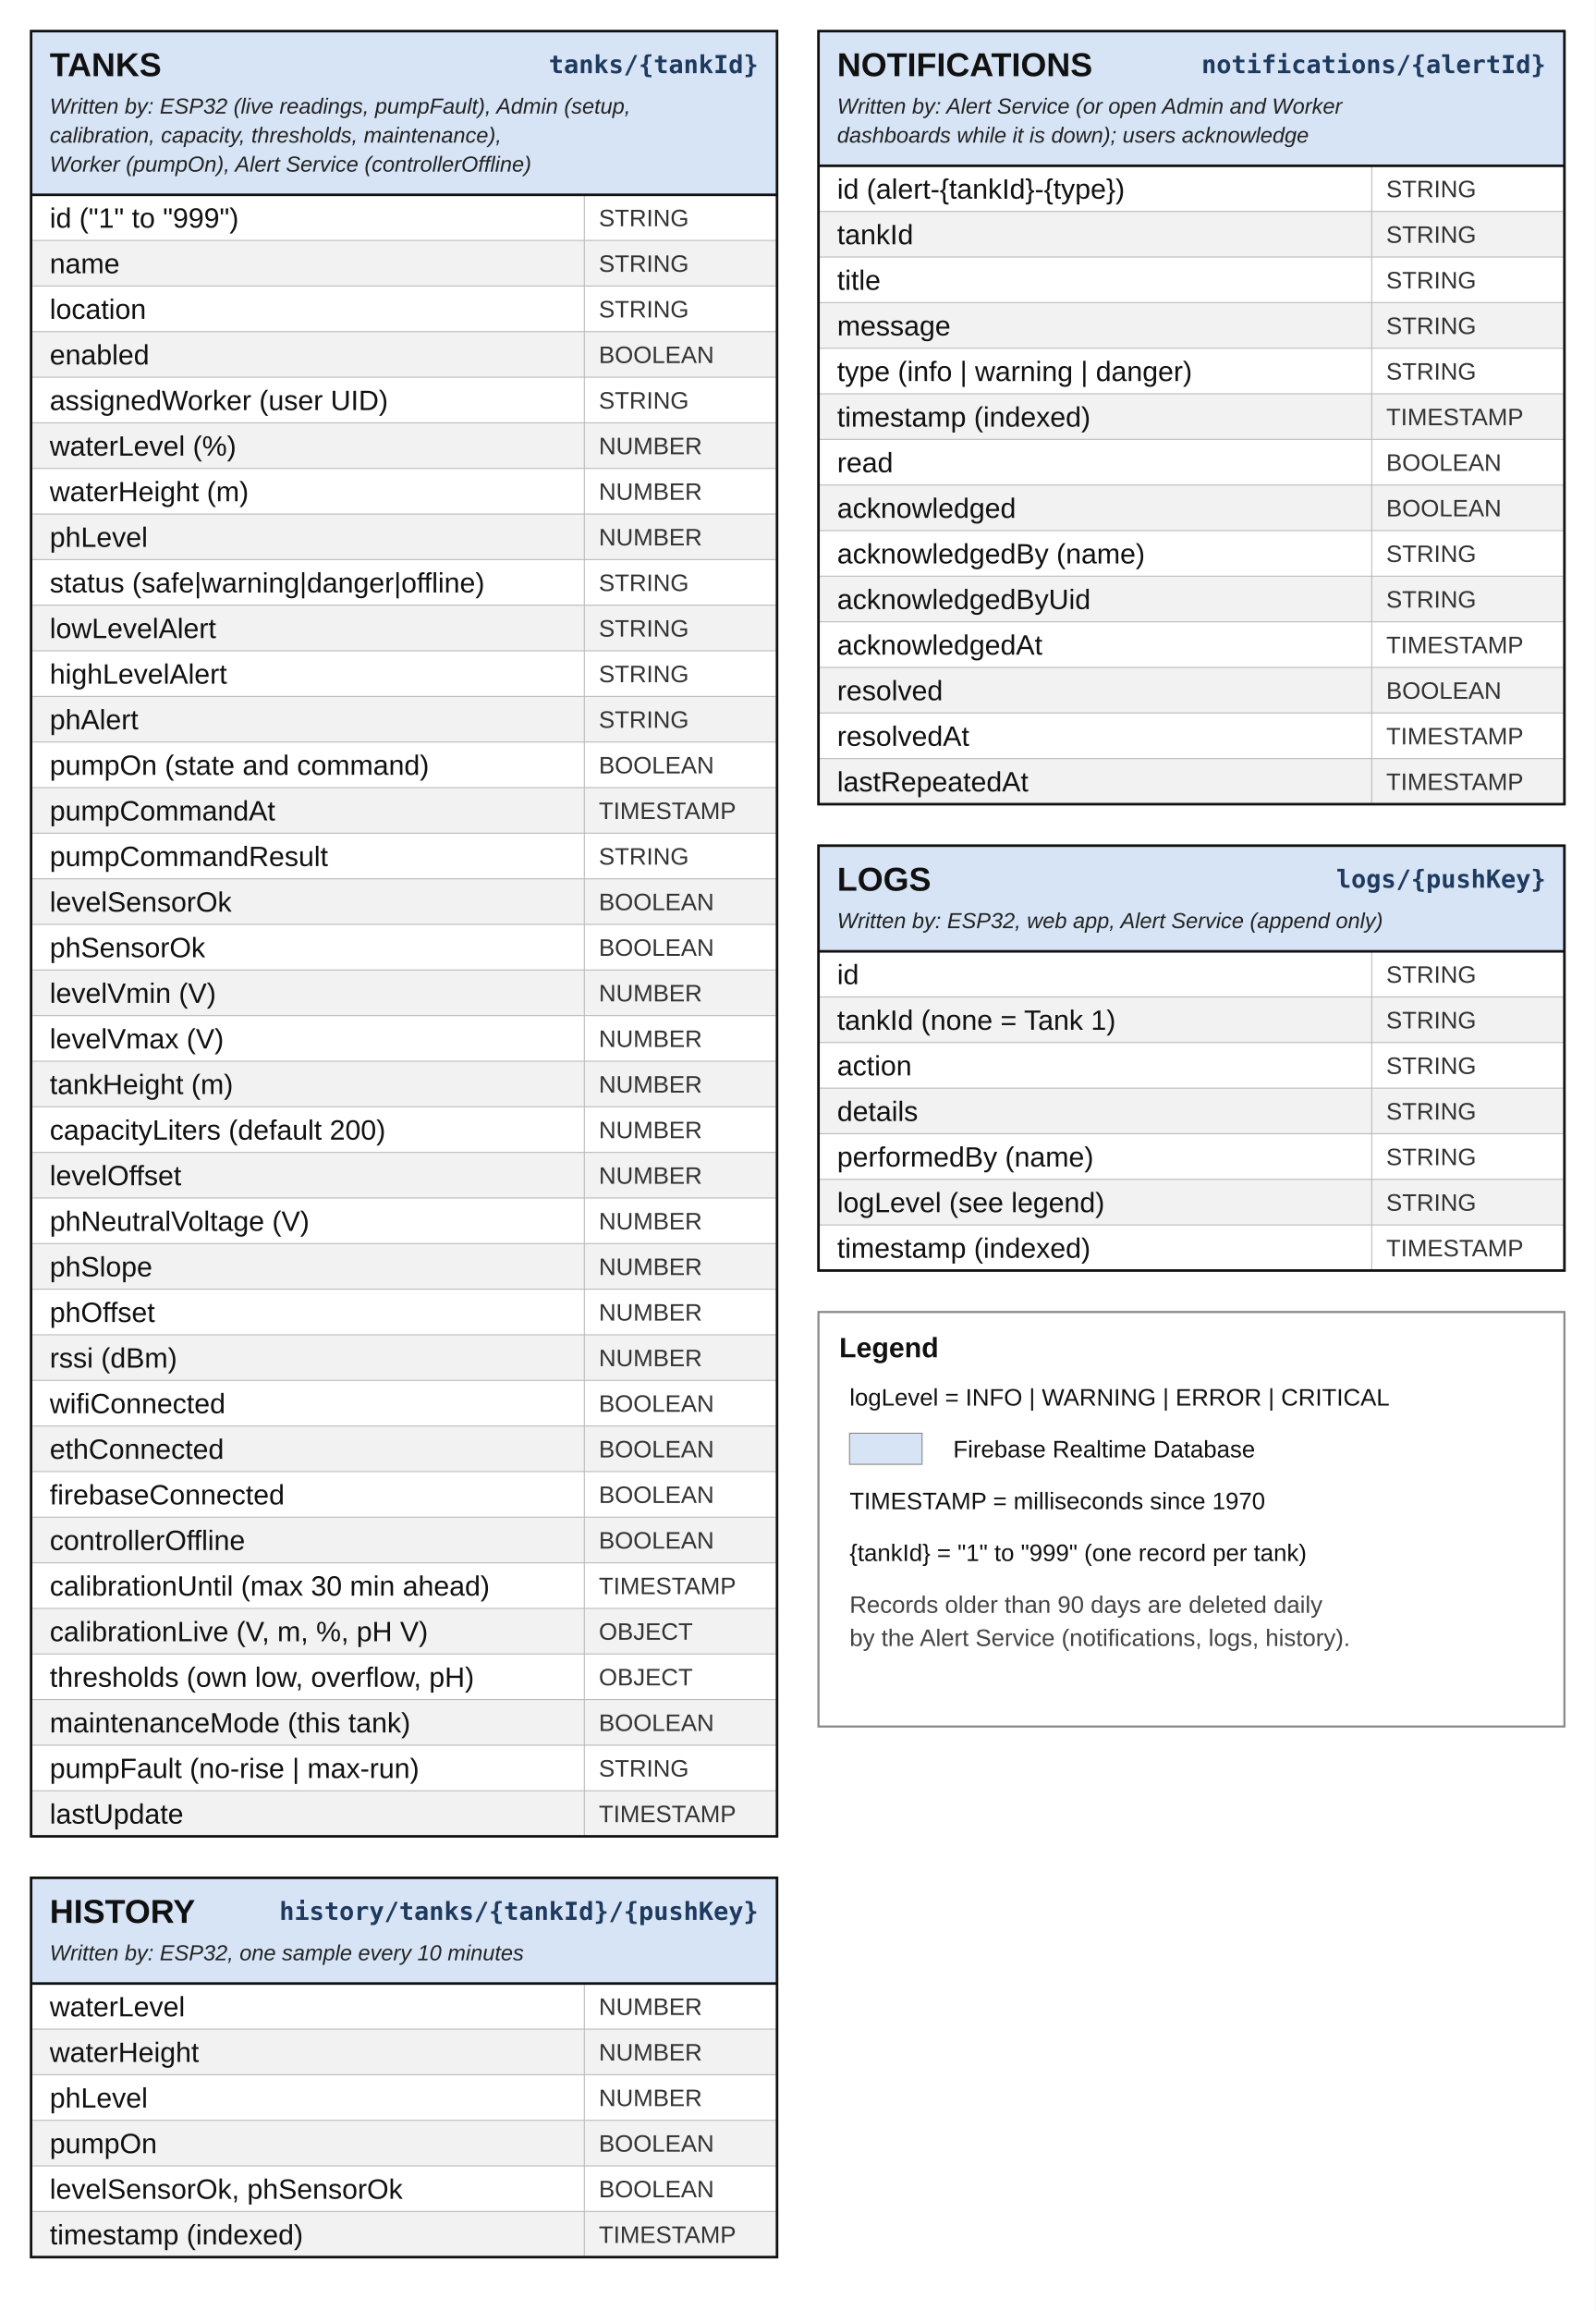
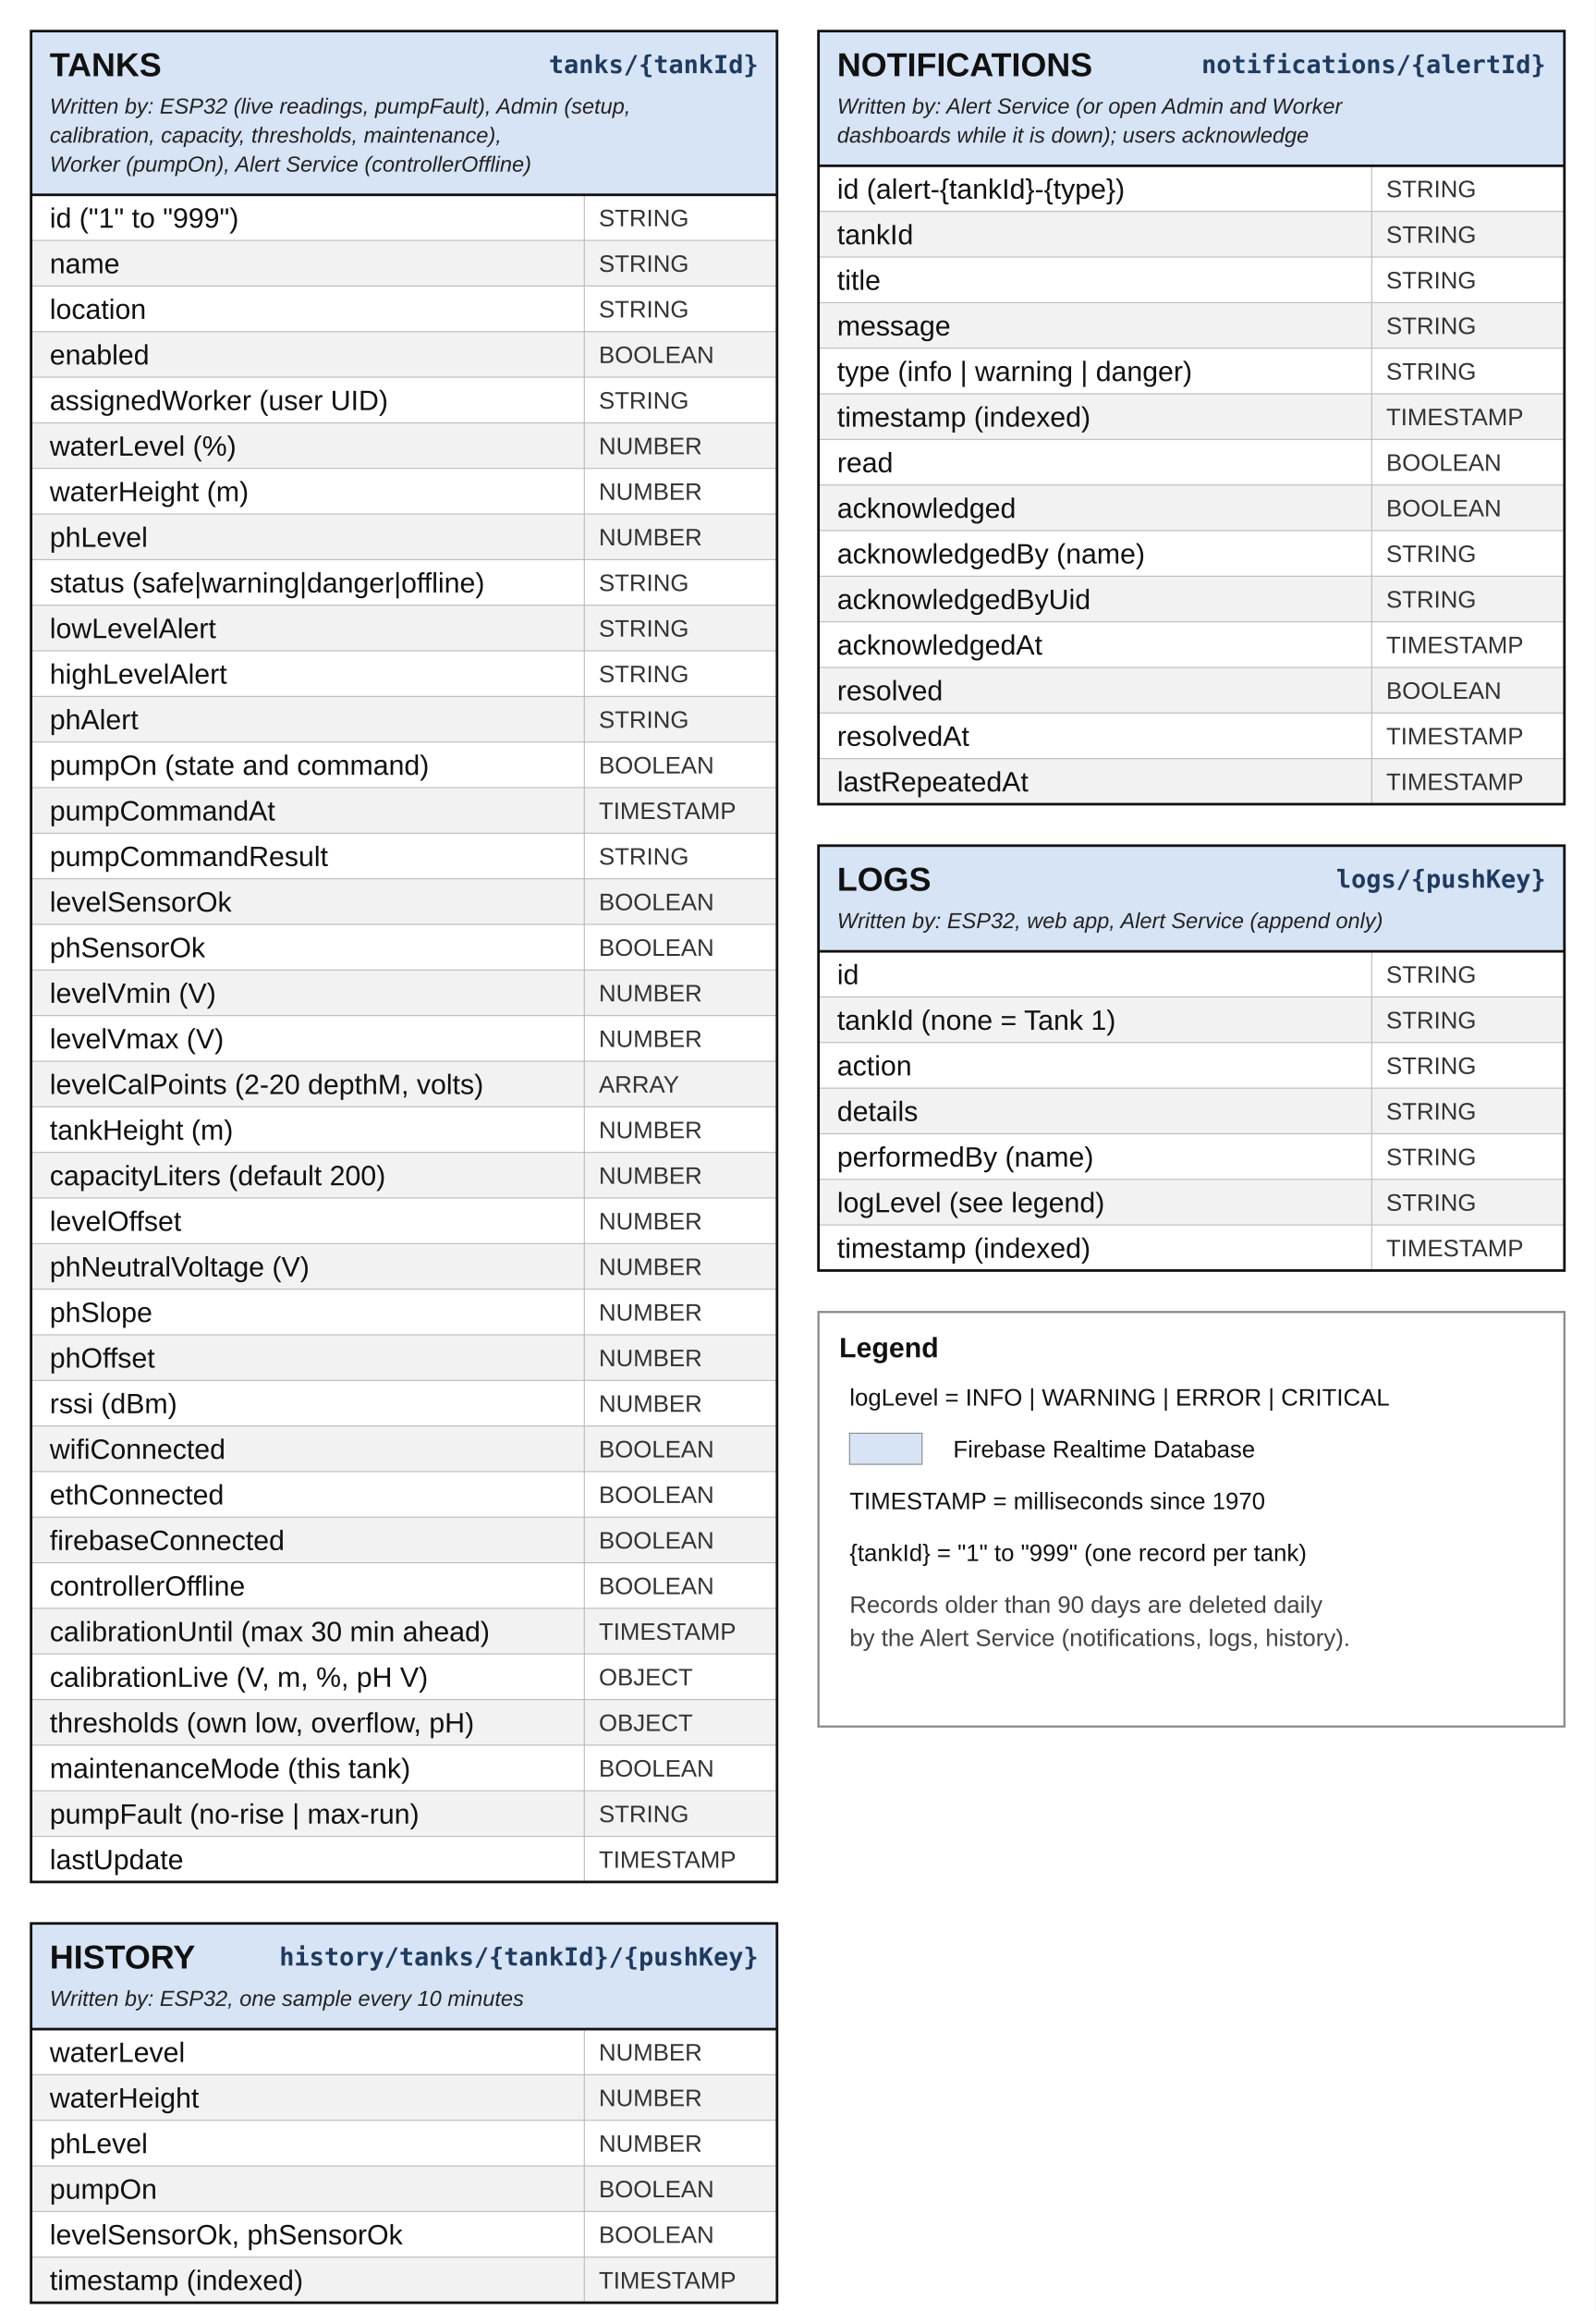
<svg xmlns="http://www.w3.org/2000/svg" width="1540" height="2230" viewBox="0 0 1540 2230">
  <rect width="1540" height="2230" fill="#FFFFFF" />
  <defs>
    <marker id="ah" viewBox="0 0 10 10" refX="9" refY="5" markerWidth="6" markerHeight="6" orient="auto-start-reverse">
      <path d="M0,0 L10,5 L0,10 z" fill="#3B3F46" />
    </marker>
    <marker id="ahs" viewBox="0 0 10 10" refX="9" refY="5" markerWidth="9" markerHeight="9" orient="auto-start-reverse">
      <path d="M0,0 L10,5 L0,10 z" fill="#3B3F46" />
    </marker>
  </defs>
  <rect x="30" y="30" width="720" height="158" fill="#D6E4F5" />
  <text x="48" y="73.5" font-family="Arial, Helvetica, sans-serif" font-size="32" font-weight="700" text-anchor="start" fill="#111111">
    <tspan x="48" dy="0">TANKS</tspan>
  </text>
  <text x="732" y="70.6" font-family="Consolas, monospace" font-size="24" font-weight="700" text-anchor="end" fill="#1F3A5F">
    <tspan x="732" dy="0">tanks/{tankId}</tspan>
  </text>
  <text x="48" y="109.6" font-family="Arial, Helvetica, sans-serif" font-size="21" font-weight="400" text-anchor="start" fill="#222" font-style="italic">
    <tspan x="48" dy="0">Written by: ESP32 (live readings, pumpFault), Admin (setup,</tspan>
  </text>
  <text x="48" y="137.6" font-family="Arial, Helvetica, sans-serif" font-size="21" font-weight="400" text-anchor="start" fill="#222" font-style="italic">
    <tspan x="48" dy="0">calibration, capacity, thresholds, maintenance),</tspan>
  </text>
  <text x="48" y="165.6" font-family="Arial, Helvetica, sans-serif" font-size="21" font-weight="400" text-anchor="start" fill="#222" font-style="italic">
    <tspan x="48" dy="0">Worker (pumpOn), Alert Service (controllerOffline)</tspan>
  </text>
  <rect x="30" y="188" width="720" height="44" fill="#FFFFFF" />
  <line x1="30" y1="188" x2="750" y2="188" stroke="#BBBBBB" />
  <text x="48" y="219.7" font-family="Arial, Helvetica, sans-serif" font-size="27" font-weight="400" text-anchor="start" fill="#111111">
    <tspan x="48" dy="0">id ("1" to "999")</tspan>
  </text>
  <text x="578" y="218.3" font-family="Arial, Helvetica, sans-serif" font-size="23" font-weight="400" text-anchor="start" fill="#333">
    <tspan x="578" dy="0">STRING</tspan>
  </text>
  <rect x="30" y="232" width="720" height="44" fill="#F2F2F2" />
  <line x1="30" y1="232" x2="750" y2="232" stroke="#BBBBBB" />
  <text x="48" y="263.7" font-family="Arial, Helvetica, sans-serif" font-size="27" font-weight="400" text-anchor="start" fill="#111111">
    <tspan x="48" dy="0">name</tspan>
  </text>
  <text x="578" y="262.3" font-family="Arial, Helvetica, sans-serif" font-size="23" font-weight="400" text-anchor="start" fill="#333">
    <tspan x="578" dy="0">STRING</tspan>
  </text>
  <rect x="30" y="276" width="720" height="44" fill="#FFFFFF" />
  <line x1="30" y1="276" x2="750" y2="276" stroke="#BBBBBB" />
  <text x="48" y="307.7" font-family="Arial, Helvetica, sans-serif" font-size="27" font-weight="400" text-anchor="start" fill="#111111">
    <tspan x="48" dy="0">location</tspan>
  </text>
  <text x="578" y="306.3" font-family="Arial, Helvetica, sans-serif" font-size="23" font-weight="400" text-anchor="start" fill="#333">
    <tspan x="578" dy="0">STRING</tspan>
  </text>
  <rect x="30" y="320" width="720" height="44" fill="#F2F2F2" />
  <line x1="30" y1="320" x2="750" y2="320" stroke="#BBBBBB" />
  <text x="48" y="351.7" font-family="Arial, Helvetica, sans-serif" font-size="27" font-weight="400" text-anchor="start" fill="#111111">
    <tspan x="48" dy="0">enabled</tspan>
  </text>
  <text x="578" y="350.3" font-family="Arial, Helvetica, sans-serif" font-size="23" font-weight="400" text-anchor="start" fill="#333">
    <tspan x="578" dy="0">BOOLEAN</tspan>
  </text>
  <rect x="30" y="364" width="720" height="44" fill="#FFFFFF" />
  <line x1="30" y1="364" x2="750" y2="364" stroke="#BBBBBB" />
  <text x="48" y="395.7" font-family="Arial, Helvetica, sans-serif" font-size="27" font-weight="400" text-anchor="start" fill="#111111">
    <tspan x="48" dy="0">assignedWorker (user UID)</tspan>
  </text>
  <text x="578" y="394.3" font-family="Arial, Helvetica, sans-serif" font-size="23" font-weight="400" text-anchor="start" fill="#333">
    <tspan x="578" dy="0">STRING</tspan>
  </text>
  <rect x="30" y="408" width="720" height="44" fill="#F2F2F2" />
  <line x1="30" y1="408" x2="750" y2="408" stroke="#BBBBBB" />
  <text x="48" y="439.7" font-family="Arial, Helvetica, sans-serif" font-size="27" font-weight="400" text-anchor="start" fill="#111111">
    <tspan x="48" dy="0">waterLevel (%)</tspan>
  </text>
  <text x="578" y="438.3" font-family="Arial, Helvetica, sans-serif" font-size="23" font-weight="400" text-anchor="start" fill="#333">
    <tspan x="578" dy="0">NUMBER</tspan>
  </text>
  <rect x="30" y="452" width="720" height="44" fill="#FFFFFF" />
  <line x1="30" y1="452" x2="750" y2="452" stroke="#BBBBBB" />
  <text x="48" y="483.7" font-family="Arial, Helvetica, sans-serif" font-size="27" font-weight="400" text-anchor="start" fill="#111111">
    <tspan x="48" dy="0">waterHeight (m)</tspan>
  </text>
  <text x="578" y="482.3" font-family="Arial, Helvetica, sans-serif" font-size="23" font-weight="400" text-anchor="start" fill="#333">
    <tspan x="578" dy="0">NUMBER</tspan>
  </text>
  <rect x="30" y="496" width="720" height="44" fill="#F2F2F2" />
  <line x1="30" y1="496" x2="750" y2="496" stroke="#BBBBBB" />
  <text x="48" y="527.7" font-family="Arial, Helvetica, sans-serif" font-size="27" font-weight="400" text-anchor="start" fill="#111111">
    <tspan x="48" dy="0">phLevel</tspan>
  </text>
  <text x="578" y="526.3" font-family="Arial, Helvetica, sans-serif" font-size="23" font-weight="400" text-anchor="start" fill="#333">
    <tspan x="578" dy="0">NUMBER</tspan>
  </text>
  <rect x="30" y="540" width="720" height="44" fill="#FFFFFF" />
  <line x1="30" y1="540" x2="750" y2="540" stroke="#BBBBBB" />
  <text x="48" y="571.7" font-family="Arial, Helvetica, sans-serif" font-size="27" font-weight="400" text-anchor="start" fill="#111111">
    <tspan x="48" dy="0">status (safe|warning|danger|offline)</tspan>
  </text>
  <text x="578" y="570.3" font-family="Arial, Helvetica, sans-serif" font-size="23" font-weight="400" text-anchor="start" fill="#333">
    <tspan x="578" dy="0">STRING</tspan>
  </text>
  <rect x="30" y="584" width="720" height="44" fill="#F2F2F2" />
  <line x1="30" y1="584" x2="750" y2="584" stroke="#BBBBBB" />
  <text x="48" y="615.7" font-family="Arial, Helvetica, sans-serif" font-size="27" font-weight="400" text-anchor="start" fill="#111111">
    <tspan x="48" dy="0">lowLevelAlert</tspan>
  </text>
  <text x="578" y="614.3" font-family="Arial, Helvetica, sans-serif" font-size="23" font-weight="400" text-anchor="start" fill="#333">
    <tspan x="578" dy="0">STRING</tspan>
  </text>
  <rect x="30" y="628" width="720" height="44" fill="#FFFFFF" />
  <line x1="30" y1="628" x2="750" y2="628" stroke="#BBBBBB" />
  <text x="48" y="659.7" font-family="Arial, Helvetica, sans-serif" font-size="27" font-weight="400" text-anchor="start" fill="#111111">
    <tspan x="48" dy="0">highLevelAlert</tspan>
  </text>
  <text x="578" y="658.3" font-family="Arial, Helvetica, sans-serif" font-size="23" font-weight="400" text-anchor="start" fill="#333">
    <tspan x="578" dy="0">STRING</tspan>
  </text>
  <rect x="30" y="672" width="720" height="44" fill="#F2F2F2" />
  <line x1="30" y1="672" x2="750" y2="672" stroke="#BBBBBB" />
  <text x="48" y="703.7" font-family="Arial, Helvetica, sans-serif" font-size="27" font-weight="400" text-anchor="start" fill="#111111">
    <tspan x="48" dy="0">phAlert</tspan>
  </text>
  <text x="578" y="702.3" font-family="Arial, Helvetica, sans-serif" font-size="23" font-weight="400" text-anchor="start" fill="#333">
    <tspan x="578" dy="0">STRING</tspan>
  </text>
  <rect x="30" y="716" width="720" height="44" fill="#FFFFFF" />
  <line x1="30" y1="716" x2="750" y2="716" stroke="#BBBBBB" />
  <text x="48" y="747.7" font-family="Arial, Helvetica, sans-serif" font-size="27" font-weight="400" text-anchor="start" fill="#111111">
    <tspan x="48" dy="0">pumpOn (state and command)</tspan>
  </text>
  <text x="578" y="746.3" font-family="Arial, Helvetica, sans-serif" font-size="23" font-weight="400" text-anchor="start" fill="#333">
    <tspan x="578" dy="0">BOOLEAN</tspan>
  </text>
  <rect x="30" y="760" width="720" height="44" fill="#F2F2F2" />
  <line x1="30" y1="760" x2="750" y2="760" stroke="#BBBBBB" />
  <text x="48" y="791.7" font-family="Arial, Helvetica, sans-serif" font-size="27" font-weight="400" text-anchor="start" fill="#111111">
    <tspan x="48" dy="0">pumpCommandAt</tspan>
  </text>
  <text x="578" y="790.3" font-family="Arial, Helvetica, sans-serif" font-size="23" font-weight="400" text-anchor="start" fill="#333">
    <tspan x="578" dy="0">TIMESTAMP</tspan>
  </text>
  <rect x="30" y="804" width="720" height="44" fill="#FFFFFF" />
  <line x1="30" y1="804" x2="750" y2="804" stroke="#BBBBBB" />
  <text x="48" y="835.7" font-family="Arial, Helvetica, sans-serif" font-size="27" font-weight="400" text-anchor="start" fill="#111111">
    <tspan x="48" dy="0">pumpCommandResult</tspan>
  </text>
  <text x="578" y="834.3" font-family="Arial, Helvetica, sans-serif" font-size="23" font-weight="400" text-anchor="start" fill="#333">
    <tspan x="578" dy="0">STRING</tspan>
  </text>
  <rect x="30" y="848" width="720" height="44" fill="#F2F2F2" />
  <line x1="30" y1="848" x2="750" y2="848" stroke="#BBBBBB" />
  <text x="48" y="879.7" font-family="Arial, Helvetica, sans-serif" font-size="27" font-weight="400" text-anchor="start" fill="#111111">
    <tspan x="48" dy="0">levelSensorOk</tspan>
  </text>
  <text x="578" y="878.3" font-family="Arial, Helvetica, sans-serif" font-size="23" font-weight="400" text-anchor="start" fill="#333">
    <tspan x="578" dy="0">BOOLEAN</tspan>
  </text>
  <rect x="30" y="892" width="720" height="44" fill="#FFFFFF" />
  <line x1="30" y1="892" x2="750" y2="892" stroke="#BBBBBB" />
  <text x="48" y="923.7" font-family="Arial, Helvetica, sans-serif" font-size="27" font-weight="400" text-anchor="start" fill="#111111">
    <tspan x="48" dy="0">phSensorOk</tspan>
  </text>
  <text x="578" y="922.3" font-family="Arial, Helvetica, sans-serif" font-size="23" font-weight="400" text-anchor="start" fill="#333">
    <tspan x="578" dy="0">BOOLEAN</tspan>
  </text>
  <rect x="30" y="936" width="720" height="44" fill="#F2F2F2" />
  <line x1="30" y1="936" x2="750" y2="936" stroke="#BBBBBB" />
  <text x="48" y="967.7" font-family="Arial, Helvetica, sans-serif" font-size="27" font-weight="400" text-anchor="start" fill="#111111">
    <tspan x="48" dy="0">levelVmin (V)</tspan>
  </text>
  <text x="578" y="966.3" font-family="Arial, Helvetica, sans-serif" font-size="23" font-weight="400" text-anchor="start" fill="#333">
    <tspan x="578" dy="0">NUMBER</tspan>
  </text>
  <rect x="30" y="980" width="720" height="44" fill="#FFFFFF" />
  <line x1="30" y1="980" x2="750" y2="980" stroke="#BBBBBB" />
  <text x="48" y="1011.7" font-family="Arial, Helvetica, sans-serif" font-size="27" font-weight="400" text-anchor="start" fill="#111111">
    <tspan x="48" dy="0">levelVmax (V)</tspan>
  </text>
  <text x="578" y="1010.3" font-family="Arial, Helvetica, sans-serif" font-size="23" font-weight="400" text-anchor="start" fill="#333">
    <tspan x="578" dy="0">NUMBER</tspan>
  </text>
  <rect x="30" y="1024" width="720" height="44" fill="#F2F2F2" />
  <line x1="30" y1="1024" x2="750" y2="1024" stroke="#BBBBBB" />
  <text x="48" y="1055.7" font-family="Arial, Helvetica, sans-serif" font-size="27" font-weight="400" text-anchor="start" fill="#111111">
-     <tspan x="48" dy="0">tankHeight (m)</tspan>
+     <tspan x="48" dy="0">levelCalPoints (2-20 depthM, volts)</tspan>
  </text>
  <text x="578" y="1054.3" font-family="Arial, Helvetica, sans-serif" font-size="23" font-weight="400" text-anchor="start" fill="#333">
-     <tspan x="578" dy="0">NUMBER</tspan>
+     <tspan x="578" dy="0">ARRAY</tspan>
  </text>
  <rect x="30" y="1068" width="720" height="44" fill="#FFFFFF" />
  <line x1="30" y1="1068" x2="750" y2="1068" stroke="#BBBBBB" />
  <text x="48" y="1099.7" font-family="Arial, Helvetica, sans-serif" font-size="27" font-weight="400" text-anchor="start" fill="#111111">
-     <tspan x="48" dy="0">capacityLiters (default 200)</tspan>
+     <tspan x="48" dy="0">tankHeight (m)</tspan>
  </text>
  <text x="578" y="1098.3" font-family="Arial, Helvetica, sans-serif" font-size="23" font-weight="400" text-anchor="start" fill="#333">
    <tspan x="578" dy="0">NUMBER</tspan>
  </text>
  <rect x="30" y="1112" width="720" height="44" fill="#F2F2F2" />
  <line x1="30" y1="1112" x2="750" y2="1112" stroke="#BBBBBB" />
  <text x="48" y="1143.7" font-family="Arial, Helvetica, sans-serif" font-size="27" font-weight="400" text-anchor="start" fill="#111111">
-     <tspan x="48" dy="0">levelOffset</tspan>
+     <tspan x="48" dy="0">capacityLiters (default 200)</tspan>
  </text>
  <text x="578" y="1142.3" font-family="Arial, Helvetica, sans-serif" font-size="23" font-weight="400" text-anchor="start" fill="#333">
    <tspan x="578" dy="0">NUMBER</tspan>
  </text>
  <rect x="30" y="1156" width="720" height="44" fill="#FFFFFF" />
  <line x1="30" y1="1156" x2="750" y2="1156" stroke="#BBBBBB" />
  <text x="48" y="1187.7" font-family="Arial, Helvetica, sans-serif" font-size="27" font-weight="400" text-anchor="start" fill="#111111">
-     <tspan x="48" dy="0">phNeutralVoltage (V)</tspan>
+     <tspan x="48" dy="0">levelOffset</tspan>
  </text>
  <text x="578" y="1186.3" font-family="Arial, Helvetica, sans-serif" font-size="23" font-weight="400" text-anchor="start" fill="#333">
    <tspan x="578" dy="0">NUMBER</tspan>
  </text>
  <rect x="30" y="1200" width="720" height="44" fill="#F2F2F2" />
  <line x1="30" y1="1200" x2="750" y2="1200" stroke="#BBBBBB" />
  <text x="48" y="1231.7" font-family="Arial, Helvetica, sans-serif" font-size="27" font-weight="400" text-anchor="start" fill="#111111">
-     <tspan x="48" dy="0">phSlope</tspan>
+     <tspan x="48" dy="0">phNeutralVoltage (V)</tspan>
  </text>
  <text x="578" y="1230.3" font-family="Arial, Helvetica, sans-serif" font-size="23" font-weight="400" text-anchor="start" fill="#333">
    <tspan x="578" dy="0">NUMBER</tspan>
  </text>
  <rect x="30" y="1244" width="720" height="44" fill="#FFFFFF" />
  <line x1="30" y1="1244" x2="750" y2="1244" stroke="#BBBBBB" />
  <text x="48" y="1275.7" font-family="Arial, Helvetica, sans-serif" font-size="27" font-weight="400" text-anchor="start" fill="#111111">
-     <tspan x="48" dy="0">phOffset</tspan>
+     <tspan x="48" dy="0">phSlope</tspan>
  </text>
  <text x="578" y="1274.3" font-family="Arial, Helvetica, sans-serif" font-size="23" font-weight="400" text-anchor="start" fill="#333">
    <tspan x="578" dy="0">NUMBER</tspan>
  </text>
  <rect x="30" y="1288" width="720" height="44" fill="#F2F2F2" />
  <line x1="30" y1="1288" x2="750" y2="1288" stroke="#BBBBBB" />
  <text x="48" y="1319.7" font-family="Arial, Helvetica, sans-serif" font-size="27" font-weight="400" text-anchor="start" fill="#111111">
-     <tspan x="48" dy="0">rssi (dBm)</tspan>
+     <tspan x="48" dy="0">phOffset</tspan>
  </text>
  <text x="578" y="1318.3" font-family="Arial, Helvetica, sans-serif" font-size="23" font-weight="400" text-anchor="start" fill="#333">
    <tspan x="578" dy="0">NUMBER</tspan>
  </text>
  <rect x="30" y="1332" width="720" height="44" fill="#FFFFFF" />
  <line x1="30" y1="1332" x2="750" y2="1332" stroke="#BBBBBB" />
  <text x="48" y="1363.7" font-family="Arial, Helvetica, sans-serif" font-size="27" font-weight="400" text-anchor="start" fill="#111111">
-     <tspan x="48" dy="0">wifiConnected</tspan>
+     <tspan x="48" dy="0">rssi (dBm)</tspan>
  </text>
  <text x="578" y="1362.3" font-family="Arial, Helvetica, sans-serif" font-size="23" font-weight="400" text-anchor="start" fill="#333">
-     <tspan x="578" dy="0">BOOLEAN</tspan>
+     <tspan x="578" dy="0">NUMBER</tspan>
  </text>
  <rect x="30" y="1376" width="720" height="44" fill="#F2F2F2" />
  <line x1="30" y1="1376" x2="750" y2="1376" stroke="#BBBBBB" />
  <text x="48" y="1407.7" font-family="Arial, Helvetica, sans-serif" font-size="27" font-weight="400" text-anchor="start" fill="#111111">
-     <tspan x="48" dy="0">ethConnected</tspan>
+     <tspan x="48" dy="0">wifiConnected</tspan>
  </text>
  <text x="578" y="1406.3" font-family="Arial, Helvetica, sans-serif" font-size="23" font-weight="400" text-anchor="start" fill="#333">
    <tspan x="578" dy="0">BOOLEAN</tspan>
  </text>
  <rect x="30" y="1420" width="720" height="44" fill="#FFFFFF" />
  <line x1="30" y1="1420" x2="750" y2="1420" stroke="#BBBBBB" />
  <text x="48" y="1451.7" font-family="Arial, Helvetica, sans-serif" font-size="27" font-weight="400" text-anchor="start" fill="#111111">
-     <tspan x="48" dy="0">firebaseConnected</tspan>
+     <tspan x="48" dy="0">ethConnected</tspan>
  </text>
  <text x="578" y="1450.3" font-family="Arial, Helvetica, sans-serif" font-size="23" font-weight="400" text-anchor="start" fill="#333">
    <tspan x="578" dy="0">BOOLEAN</tspan>
  </text>
  <rect x="30" y="1464" width="720" height="44" fill="#F2F2F2" />
  <line x1="30" y1="1464" x2="750" y2="1464" stroke="#BBBBBB" />
  <text x="48" y="1495.7" font-family="Arial, Helvetica, sans-serif" font-size="27" font-weight="400" text-anchor="start" fill="#111111">
-     <tspan x="48" dy="0">controllerOffline</tspan>
+     <tspan x="48" dy="0">firebaseConnected</tspan>
  </text>
  <text x="578" y="1494.3" font-family="Arial, Helvetica, sans-serif" font-size="23" font-weight="400" text-anchor="start" fill="#333">
    <tspan x="578" dy="0">BOOLEAN</tspan>
  </text>
  <rect x="30" y="1508" width="720" height="44" fill="#FFFFFF" />
  <line x1="30" y1="1508" x2="750" y2="1508" stroke="#BBBBBB" />
  <text x="48" y="1539.7" font-family="Arial, Helvetica, sans-serif" font-size="27" font-weight="400" text-anchor="start" fill="#111111">
-     <tspan x="48" dy="0">calibrationUntil (max 30 min ahead)</tspan>
+     <tspan x="48" dy="0">controllerOffline</tspan>
  </text>
  <text x="578" y="1538.3" font-family="Arial, Helvetica, sans-serif" font-size="23" font-weight="400" text-anchor="start" fill="#333">
-     <tspan x="578" dy="0">TIMESTAMP</tspan>
+     <tspan x="578" dy="0">BOOLEAN</tspan>
  </text>
  <rect x="30" y="1552" width="720" height="44" fill="#F2F2F2" />
  <line x1="30" y1="1552" x2="750" y2="1552" stroke="#BBBBBB" />
  <text x="48" y="1583.7" font-family="Arial, Helvetica, sans-serif" font-size="27" font-weight="400" text-anchor="start" fill="#111111">
-     <tspan x="48" dy="0">calibrationLive (V, m, %, pH V)</tspan>
+     <tspan x="48" dy="0">calibrationUntil (max 30 min ahead)</tspan>
  </text>
  <text x="578" y="1582.3" font-family="Arial, Helvetica, sans-serif" font-size="23" font-weight="400" text-anchor="start" fill="#333">
-     <tspan x="578" dy="0">OBJECT</tspan>
+     <tspan x="578" dy="0">TIMESTAMP</tspan>
  </text>
  <rect x="30" y="1596" width="720" height="44" fill="#FFFFFF" />
  <line x1="30" y1="1596" x2="750" y2="1596" stroke="#BBBBBB" />
  <text x="48" y="1627.7" font-family="Arial, Helvetica, sans-serif" font-size="27" font-weight="400" text-anchor="start" fill="#111111">
-     <tspan x="48" dy="0">thresholds (own low, overflow, pH)</tspan>
+     <tspan x="48" dy="0">calibrationLive (V, m, %, pH V)</tspan>
  </text>
  <text x="578" y="1626.3" font-family="Arial, Helvetica, sans-serif" font-size="23" font-weight="400" text-anchor="start" fill="#333">
    <tspan x="578" dy="0">OBJECT</tspan>
  </text>
  <rect x="30" y="1640" width="720" height="44" fill="#F2F2F2" />
  <line x1="30" y1="1640" x2="750" y2="1640" stroke="#BBBBBB" />
  <text x="48" y="1671.7" font-family="Arial, Helvetica, sans-serif" font-size="27" font-weight="400" text-anchor="start" fill="#111111">
-     <tspan x="48" dy="0">maintenanceMode (this tank)</tspan>
+     <tspan x="48" dy="0">thresholds (own low, overflow, pH)</tspan>
  </text>
  <text x="578" y="1670.3" font-family="Arial, Helvetica, sans-serif" font-size="23" font-weight="400" text-anchor="start" fill="#333">
-     <tspan x="578" dy="0">BOOLEAN</tspan>
+     <tspan x="578" dy="0">OBJECT</tspan>
  </text>
  <rect x="30" y="1684" width="720" height="44" fill="#FFFFFF" />
  <line x1="30" y1="1684" x2="750" y2="1684" stroke="#BBBBBB" />
  <text x="48" y="1715.7" font-family="Arial, Helvetica, sans-serif" font-size="27" font-weight="400" text-anchor="start" fill="#111111">
-     <tspan x="48" dy="0">pumpFault (no-rise | max-run)</tspan>
+     <tspan x="48" dy="0">maintenanceMode (this tank)</tspan>
  </text>
  <text x="578" y="1714.3" font-family="Arial, Helvetica, sans-serif" font-size="23" font-weight="400" text-anchor="start" fill="#333">
-     <tspan x="578" dy="0">STRING</tspan>
+     <tspan x="578" dy="0">BOOLEAN</tspan>
  </text>
  <rect x="30" y="1728" width="720" height="44" fill="#F2F2F2" />
  <line x1="30" y1="1728" x2="750" y2="1728" stroke="#BBBBBB" />
  <text x="48" y="1759.7" font-family="Arial, Helvetica, sans-serif" font-size="27" font-weight="400" text-anchor="start" fill="#111111">
+     <tspan x="48" dy="0">pumpFault (no-rise | max-run)</tspan>
+   </text>
+   <text x="578" y="1758.3" font-family="Arial, Helvetica, sans-serif" font-size="23" font-weight="400" text-anchor="start" fill="#333">
+     <tspan x="578" dy="0">STRING</tspan>
+   </text>
+   <rect x="30" y="1772" width="720" height="44" fill="#FFFFFF" />
+   <line x1="30" y1="1772" x2="750" y2="1772" stroke="#BBBBBB" />
+   <text x="48" y="1803.7" font-family="Arial, Helvetica, sans-serif" font-size="27" font-weight="400" text-anchor="start" fill="#111111">
    <tspan x="48" dy="0">lastUpdate</tspan>
  </text>
-   <text x="578" y="1758.3" font-family="Arial, Helvetica, sans-serif" font-size="23" font-weight="400" text-anchor="start" fill="#333">
+   <text x="578" y="1802.3" font-family="Arial, Helvetica, sans-serif" font-size="23" font-weight="400" text-anchor="start" fill="#333">
    <tspan x="578" dy="0">TIMESTAMP</tspan>
  </text>
-   <line x1="564" y1="188" x2="564" y2="1772" stroke="#BBBBBB" />
+   <line x1="564" y1="188" x2="564" y2="1816" stroke="#BBBBBB" />
  <line x1="30" y1="188" x2="750" y2="188" stroke="#111" stroke-width="2.5" />
-   <rect x="30" y="30" width="720" height="1742" fill="none" stroke="#111" stroke-width="2.5" />
-   <rect x="30" y="1812" width="720" height="102" fill="#D6E4F5" />
-   <text x="48" y="1855.5" font-family="Arial, Helvetica, sans-serif" font-size="32" font-weight="700" text-anchor="start" fill="#111111">
+   <rect x="30" y="30" width="720" height="1786" fill="none" stroke="#111" stroke-width="2.5" />
+   <rect x="30" y="1856" width="720" height="102" fill="#D6E4F5" />
+   <text x="48" y="1899.5" font-family="Arial, Helvetica, sans-serif" font-size="32" font-weight="700" text-anchor="start" fill="#111111">
    <tspan x="48" dy="0">HISTORY</tspan>
  </text>
-   <text x="732" y="1852.6" font-family="Consolas, monospace" font-size="24" font-weight="700" text-anchor="end" fill="#1F3A5F">
+   <text x="732" y="1896.6" font-family="Consolas, monospace" font-size="24" font-weight="700" text-anchor="end" fill="#1F3A5F">
    <tspan x="732" dy="0">history/tanks/{tankId}/{pushKey}</tspan>
  </text>
-   <text x="48" y="1891.6" font-family="Arial, Helvetica, sans-serif" font-size="21" font-weight="400" text-anchor="start" fill="#222" font-style="italic">
+   <text x="48" y="1935.6" font-family="Arial, Helvetica, sans-serif" font-size="21" font-weight="400" text-anchor="start" fill="#222" font-style="italic">
    <tspan x="48" dy="0">Written by: ESP32, one sample every 10 minutes</tspan>
  </text>
-   <rect x="30" y="1914" width="720" height="44" fill="#FFFFFF" />
-   <line x1="30" y1="1914" x2="750" y2="1914" stroke="#BBBBBB" />
-   <text x="48" y="1945.7" font-family="Arial, Helvetica, sans-serif" font-size="27" font-weight="400" text-anchor="start" fill="#111111">
-     <tspan x="48" dy="0">waterLevel</tspan>
-   </text>
-   <text x="578" y="1944.3" font-family="Arial, Helvetica, sans-serif" font-size="23" font-weight="400" text-anchor="start" fill="#333">
-     <tspan x="578" dy="0">NUMBER</tspan>
-   </text>
-   <rect x="30" y="1958" width="720" height="44" fill="#F2F2F2" />
+   <rect x="30" y="1958" width="720" height="44" fill="#FFFFFF" />
  <line x1="30" y1="1958" x2="750" y2="1958" stroke="#BBBBBB" />
  <text x="48" y="1989.7" font-family="Arial, Helvetica, sans-serif" font-size="27" font-weight="400" text-anchor="start" fill="#111111">
-     <tspan x="48" dy="0">waterHeight</tspan>
+     <tspan x="48" dy="0">waterLevel</tspan>
  </text>
  <text x="578" y="1988.3" font-family="Arial, Helvetica, sans-serif" font-size="23" font-weight="400" text-anchor="start" fill="#333">
    <tspan x="578" dy="0">NUMBER</tspan>
  </text>
-   <rect x="30" y="2002" width="720" height="44" fill="#FFFFFF" />
+   <rect x="30" y="2002" width="720" height="44" fill="#F2F2F2" />
  <line x1="30" y1="2002" x2="750" y2="2002" stroke="#BBBBBB" />
  <text x="48" y="2033.7" font-family="Arial, Helvetica, sans-serif" font-size="27" font-weight="400" text-anchor="start" fill="#111111">
-     <tspan x="48" dy="0">phLevel</tspan>
+     <tspan x="48" dy="0">waterHeight</tspan>
  </text>
  <text x="578" y="2032.3" font-family="Arial, Helvetica, sans-serif" font-size="23" font-weight="400" text-anchor="start" fill="#333">
    <tspan x="578" dy="0">NUMBER</tspan>
  </text>
-   <rect x="30" y="2046" width="720" height="44" fill="#F2F2F2" />
+   <rect x="30" y="2046" width="720" height="44" fill="#FFFFFF" />
  <line x1="30" y1="2046" x2="750" y2="2046" stroke="#BBBBBB" />
  <text x="48" y="2077.7" font-family="Arial, Helvetica, sans-serif" font-size="27" font-weight="400" text-anchor="start" fill="#111111">
-     <tspan x="48" dy="0">pumpOn</tspan>
+     <tspan x="48" dy="0">phLevel</tspan>
  </text>
  <text x="578" y="2076.3" font-family="Arial, Helvetica, sans-serif" font-size="23" font-weight="400" text-anchor="start" fill="#333">
-     <tspan x="578" dy="0">BOOLEAN</tspan>
-   </text>
-   <rect x="30" y="2090" width="720" height="44" fill="#FFFFFF" />
+     <tspan x="578" dy="0">NUMBER</tspan>
+   </text>
+   <rect x="30" y="2090" width="720" height="44" fill="#F2F2F2" />
  <line x1="30" y1="2090" x2="750" y2="2090" stroke="#BBBBBB" />
  <text x="48" y="2121.7" font-family="Arial, Helvetica, sans-serif" font-size="27" font-weight="400" text-anchor="start" fill="#111111">
-     <tspan x="48" dy="0">levelSensorOk, phSensorOk</tspan>
+     <tspan x="48" dy="0">pumpOn</tspan>
  </text>
  <text x="578" y="2120.3" font-family="Arial, Helvetica, sans-serif" font-size="23" font-weight="400" text-anchor="start" fill="#333">
    <tspan x="578" dy="0">BOOLEAN</tspan>
  </text>
-   <rect x="30" y="2134" width="720" height="44" fill="#F2F2F2" />
+   <rect x="30" y="2134" width="720" height="44" fill="#FFFFFF" />
  <line x1="30" y1="2134" x2="750" y2="2134" stroke="#BBBBBB" />
  <text x="48" y="2165.7" font-family="Arial, Helvetica, sans-serif" font-size="27" font-weight="400" text-anchor="start" fill="#111111">
+     <tspan x="48" dy="0">levelSensorOk, phSensorOk</tspan>
+   </text>
+   <text x="578" y="2164.3" font-family="Arial, Helvetica, sans-serif" font-size="23" font-weight="400" text-anchor="start" fill="#333">
+     <tspan x="578" dy="0">BOOLEAN</tspan>
+   </text>
+   <rect x="30" y="2178" width="720" height="44" fill="#F2F2F2" />
+   <line x1="30" y1="2178" x2="750" y2="2178" stroke="#BBBBBB" />
+   <text x="48" y="2209.7" font-family="Arial, Helvetica, sans-serif" font-size="27" font-weight="400" text-anchor="start" fill="#111111">
    <tspan x="48" dy="0">timestamp (indexed)</tspan>
  </text>
-   <text x="578" y="2164.3" font-family="Arial, Helvetica, sans-serif" font-size="23" font-weight="400" text-anchor="start" fill="#333">
+   <text x="578" y="2208.3" font-family="Arial, Helvetica, sans-serif" font-size="23" font-weight="400" text-anchor="start" fill="#333">
    <tspan x="578" dy="0">TIMESTAMP</tspan>
  </text>
-   <line x1="564" y1="1914" x2="564" y2="2178" stroke="#BBBBBB" />
-   <line x1="30" y1="1914" x2="750" y2="1914" stroke="#111" stroke-width="2.5" />
-   <rect x="30" y="1812" width="720" height="366" fill="none" stroke="#111" stroke-width="2.5" />
+   <line x1="564" y1="1958" x2="564" y2="2222" stroke="#BBBBBB" />
+   <line x1="30" y1="1958" x2="750" y2="1958" stroke="#111" stroke-width="2.5" />
+   <rect x="30" y="1856" width="720" height="366" fill="none" stroke="#111" stroke-width="2.5" />
  <rect x="790" y="30" width="720" height="130" fill="#D6E4F5" />
  <text x="808" y="73.5" font-family="Arial, Helvetica, sans-serif" font-size="32" font-weight="700" text-anchor="start" fill="#111111">
    <tspan x="808" dy="0">NOTIFICATIONS</tspan>
  </text>
  <text x="1492" y="70.6" font-family="Consolas, monospace" font-size="24" font-weight="700" text-anchor="end" fill="#1F3A5F">
    <tspan x="1492" dy="0">notifications/{alertId}</tspan>
  </text>
  <text x="808" y="109.6" font-family="Arial, Helvetica, sans-serif" font-size="21" font-weight="400" text-anchor="start" fill="#222" font-style="italic">
    <tspan x="808" dy="0">Written by: Alert Service (or open Admin and Worker</tspan>
  </text>
  <text x="808" y="137.6" font-family="Arial, Helvetica, sans-serif" font-size="21" font-weight="400" text-anchor="start" fill="#222" font-style="italic">
    <tspan x="808" dy="0">dashboards while it is down); users acknowledge</tspan>
  </text>
  <rect x="790" y="160" width="720" height="44" fill="#FFFFFF" />
  <line x1="790" y1="160" x2="1510" y2="160" stroke="#BBBBBB" />
  <text x="808" y="191.7" font-family="Arial, Helvetica, sans-serif" font-size="27" font-weight="400" text-anchor="start" fill="#111111">
    <tspan x="808" dy="0">id (alert-{tankId}-{type})</tspan>
  </text>
  <text x="1338" y="190.3" font-family="Arial, Helvetica, sans-serif" font-size="23" font-weight="400" text-anchor="start" fill="#333">
    <tspan x="1338" dy="0">STRING</tspan>
  </text>
  <rect x="790" y="204" width="720" height="44" fill="#F2F2F2" />
  <line x1="790" y1="204" x2="1510" y2="204" stroke="#BBBBBB" />
  <text x="808" y="235.7" font-family="Arial, Helvetica, sans-serif" font-size="27" font-weight="400" text-anchor="start" fill="#111111">
    <tspan x="808" dy="0">tankId</tspan>
  </text>
  <text x="1338" y="234.3" font-family="Arial, Helvetica, sans-serif" font-size="23" font-weight="400" text-anchor="start" fill="#333">
    <tspan x="1338" dy="0">STRING</tspan>
  </text>
  <rect x="790" y="248" width="720" height="44" fill="#FFFFFF" />
  <line x1="790" y1="248" x2="1510" y2="248" stroke="#BBBBBB" />
  <text x="808" y="279.7" font-family="Arial, Helvetica, sans-serif" font-size="27" font-weight="400" text-anchor="start" fill="#111111">
    <tspan x="808" dy="0">title</tspan>
  </text>
  <text x="1338" y="278.3" font-family="Arial, Helvetica, sans-serif" font-size="23" font-weight="400" text-anchor="start" fill="#333">
    <tspan x="1338" dy="0">STRING</tspan>
  </text>
  <rect x="790" y="292" width="720" height="44" fill="#F2F2F2" />
  <line x1="790" y1="292" x2="1510" y2="292" stroke="#BBBBBB" />
  <text x="808" y="323.7" font-family="Arial, Helvetica, sans-serif" font-size="27" font-weight="400" text-anchor="start" fill="#111111">
    <tspan x="808" dy="0">message</tspan>
  </text>
  <text x="1338" y="322.3" font-family="Arial, Helvetica, sans-serif" font-size="23" font-weight="400" text-anchor="start" fill="#333">
    <tspan x="1338" dy="0">STRING</tspan>
  </text>
  <rect x="790" y="336" width="720" height="44" fill="#FFFFFF" />
  <line x1="790" y1="336" x2="1510" y2="336" stroke="#BBBBBB" />
  <text x="808" y="367.7" font-family="Arial, Helvetica, sans-serif" font-size="27" font-weight="400" text-anchor="start" fill="#111111">
    <tspan x="808" dy="0">type (info | warning | danger)</tspan>
  </text>
  <text x="1338" y="366.3" font-family="Arial, Helvetica, sans-serif" font-size="23" font-weight="400" text-anchor="start" fill="#333">
    <tspan x="1338" dy="0">STRING</tspan>
  </text>
  <rect x="790" y="380" width="720" height="44" fill="#F2F2F2" />
  <line x1="790" y1="380" x2="1510" y2="380" stroke="#BBBBBB" />
  <text x="808" y="411.7" font-family="Arial, Helvetica, sans-serif" font-size="27" font-weight="400" text-anchor="start" fill="#111111">
    <tspan x="808" dy="0">timestamp (indexed)</tspan>
  </text>
  <text x="1338" y="410.3" font-family="Arial, Helvetica, sans-serif" font-size="23" font-weight="400" text-anchor="start" fill="#333">
    <tspan x="1338" dy="0">TIMESTAMP</tspan>
  </text>
  <rect x="790" y="424" width="720" height="44" fill="#FFFFFF" />
  <line x1="790" y1="424" x2="1510" y2="424" stroke="#BBBBBB" />
  <text x="808" y="455.7" font-family="Arial, Helvetica, sans-serif" font-size="27" font-weight="400" text-anchor="start" fill="#111111">
    <tspan x="808" dy="0">read</tspan>
  </text>
  <text x="1338" y="454.3" font-family="Arial, Helvetica, sans-serif" font-size="23" font-weight="400" text-anchor="start" fill="#333">
    <tspan x="1338" dy="0">BOOLEAN</tspan>
  </text>
  <rect x="790" y="468" width="720" height="44" fill="#F2F2F2" />
  <line x1="790" y1="468" x2="1510" y2="468" stroke="#BBBBBB" />
  <text x="808" y="499.7" font-family="Arial, Helvetica, sans-serif" font-size="27" font-weight="400" text-anchor="start" fill="#111111">
    <tspan x="808" dy="0">acknowledged</tspan>
  </text>
  <text x="1338" y="498.3" font-family="Arial, Helvetica, sans-serif" font-size="23" font-weight="400" text-anchor="start" fill="#333">
    <tspan x="1338" dy="0">BOOLEAN</tspan>
  </text>
  <rect x="790" y="512" width="720" height="44" fill="#FFFFFF" />
  <line x1="790" y1="512" x2="1510" y2="512" stroke="#BBBBBB" />
  <text x="808" y="543.7" font-family="Arial, Helvetica, sans-serif" font-size="27" font-weight="400" text-anchor="start" fill="#111111">
    <tspan x="808" dy="0">acknowledgedBy (name)</tspan>
  </text>
  <text x="1338" y="542.3" font-family="Arial, Helvetica, sans-serif" font-size="23" font-weight="400" text-anchor="start" fill="#333">
    <tspan x="1338" dy="0">STRING</tspan>
  </text>
  <rect x="790" y="556" width="720" height="44" fill="#F2F2F2" />
  <line x1="790" y1="556" x2="1510" y2="556" stroke="#BBBBBB" />
  <text x="808" y="587.7" font-family="Arial, Helvetica, sans-serif" font-size="27" font-weight="400" text-anchor="start" fill="#111111">
    <tspan x="808" dy="0">acknowledgedByUid</tspan>
  </text>
  <text x="1338" y="586.3" font-family="Arial, Helvetica, sans-serif" font-size="23" font-weight="400" text-anchor="start" fill="#333">
    <tspan x="1338" dy="0">STRING</tspan>
  </text>
  <rect x="790" y="600" width="720" height="44" fill="#FFFFFF" />
  <line x1="790" y1="600" x2="1510" y2="600" stroke="#BBBBBB" />
  <text x="808" y="631.7" font-family="Arial, Helvetica, sans-serif" font-size="27" font-weight="400" text-anchor="start" fill="#111111">
    <tspan x="808" dy="0">acknowledgedAt</tspan>
  </text>
  <text x="1338" y="630.3" font-family="Arial, Helvetica, sans-serif" font-size="23" font-weight="400" text-anchor="start" fill="#333">
    <tspan x="1338" dy="0">TIMESTAMP</tspan>
  </text>
  <rect x="790" y="644" width="720" height="44" fill="#F2F2F2" />
  <line x1="790" y1="644" x2="1510" y2="644" stroke="#BBBBBB" />
  <text x="808" y="675.7" font-family="Arial, Helvetica, sans-serif" font-size="27" font-weight="400" text-anchor="start" fill="#111111">
    <tspan x="808" dy="0">resolved</tspan>
  </text>
  <text x="1338" y="674.3" font-family="Arial, Helvetica, sans-serif" font-size="23" font-weight="400" text-anchor="start" fill="#333">
    <tspan x="1338" dy="0">BOOLEAN</tspan>
  </text>
  <rect x="790" y="688" width="720" height="44" fill="#FFFFFF" />
  <line x1="790" y1="688" x2="1510" y2="688" stroke="#BBBBBB" />
  <text x="808" y="719.7" font-family="Arial, Helvetica, sans-serif" font-size="27" font-weight="400" text-anchor="start" fill="#111111">
    <tspan x="808" dy="0">resolvedAt</tspan>
  </text>
  <text x="1338" y="718.3" font-family="Arial, Helvetica, sans-serif" font-size="23" font-weight="400" text-anchor="start" fill="#333">
    <tspan x="1338" dy="0">TIMESTAMP</tspan>
  </text>
  <rect x="790" y="732" width="720" height="44" fill="#F2F2F2" />
  <line x1="790" y1="732" x2="1510" y2="732" stroke="#BBBBBB" />
  <text x="808" y="763.7" font-family="Arial, Helvetica, sans-serif" font-size="27" font-weight="400" text-anchor="start" fill="#111111">
    <tspan x="808" dy="0">lastRepeatedAt</tspan>
  </text>
  <text x="1338" y="762.3" font-family="Arial, Helvetica, sans-serif" font-size="23" font-weight="400" text-anchor="start" fill="#333">
    <tspan x="1338" dy="0">TIMESTAMP</tspan>
  </text>
  <line x1="1324" y1="160" x2="1324" y2="776" stroke="#BBBBBB" />
  <line x1="790" y1="160" x2="1510" y2="160" stroke="#111" stroke-width="2.5" />
  <rect x="790" y="30" width="720" height="746" fill="none" stroke="#111" stroke-width="2.5" />
  <rect x="790" y="816" width="720" height="102" fill="#D6E4F5" />
  <text x="808" y="859.5" font-family="Arial, Helvetica, sans-serif" font-size="32" font-weight="700" text-anchor="start" fill="#111111">
    <tspan x="808" dy="0">LOGS</tspan>
  </text>
  <text x="1492" y="856.6" font-family="Consolas, monospace" font-size="24" font-weight="700" text-anchor="end" fill="#1F3A5F">
    <tspan x="1492" dy="0">logs/{pushKey}</tspan>
  </text>
  <text x="808" y="895.6" font-family="Arial, Helvetica, sans-serif" font-size="21" font-weight="400" text-anchor="start" fill="#222" font-style="italic">
    <tspan x="808" dy="0">Written by: ESP32, web app, Alert Service (append only)</tspan>
  </text>
  <rect x="790" y="918" width="720" height="44" fill="#FFFFFF" />
  <line x1="790" y1="918" x2="1510" y2="918" stroke="#BBBBBB" />
  <text x="808" y="949.7" font-family="Arial, Helvetica, sans-serif" font-size="27" font-weight="400" text-anchor="start" fill="#111111">
    <tspan x="808" dy="0">id</tspan>
  </text>
  <text x="1338" y="948.3" font-family="Arial, Helvetica, sans-serif" font-size="23" font-weight="400" text-anchor="start" fill="#333">
    <tspan x="1338" dy="0">STRING</tspan>
  </text>
  <rect x="790" y="962" width="720" height="44" fill="#F2F2F2" />
  <line x1="790" y1="962" x2="1510" y2="962" stroke="#BBBBBB" />
  <text x="808" y="993.7" font-family="Arial, Helvetica, sans-serif" font-size="27" font-weight="400" text-anchor="start" fill="#111111">
    <tspan x="808" dy="0">tankId (none = Tank 1)</tspan>
  </text>
  <text x="1338" y="992.3" font-family="Arial, Helvetica, sans-serif" font-size="23" font-weight="400" text-anchor="start" fill="#333">
    <tspan x="1338" dy="0">STRING</tspan>
  </text>
  <rect x="790" y="1006" width="720" height="44" fill="#FFFFFF" />
  <line x1="790" y1="1006" x2="1510" y2="1006" stroke="#BBBBBB" />
  <text x="808" y="1037.7" font-family="Arial, Helvetica, sans-serif" font-size="27" font-weight="400" text-anchor="start" fill="#111111">
    <tspan x="808" dy="0">action</tspan>
  </text>
  <text x="1338" y="1036.3" font-family="Arial, Helvetica, sans-serif" font-size="23" font-weight="400" text-anchor="start" fill="#333">
    <tspan x="1338" dy="0">STRING</tspan>
  </text>
  <rect x="790" y="1050" width="720" height="44" fill="#F2F2F2" />
  <line x1="790" y1="1050" x2="1510" y2="1050" stroke="#BBBBBB" />
  <text x="808" y="1081.7" font-family="Arial, Helvetica, sans-serif" font-size="27" font-weight="400" text-anchor="start" fill="#111111">
    <tspan x="808" dy="0">details</tspan>
  </text>
  <text x="1338" y="1080.3" font-family="Arial, Helvetica, sans-serif" font-size="23" font-weight="400" text-anchor="start" fill="#333">
    <tspan x="1338" dy="0">STRING</tspan>
  </text>
  <rect x="790" y="1094" width="720" height="44" fill="#FFFFFF" />
  <line x1="790" y1="1094" x2="1510" y2="1094" stroke="#BBBBBB" />
  <text x="808" y="1125.7" font-family="Arial, Helvetica, sans-serif" font-size="27" font-weight="400" text-anchor="start" fill="#111111">
    <tspan x="808" dy="0">performedBy (name)</tspan>
  </text>
  <text x="1338" y="1124.3" font-family="Arial, Helvetica, sans-serif" font-size="23" font-weight="400" text-anchor="start" fill="#333">
    <tspan x="1338" dy="0">STRING</tspan>
  </text>
  <rect x="790" y="1138" width="720" height="44" fill="#F2F2F2" />
  <line x1="790" y1="1138" x2="1510" y2="1138" stroke="#BBBBBB" />
  <text x="808" y="1169.7" font-family="Arial, Helvetica, sans-serif" font-size="27" font-weight="400" text-anchor="start" fill="#111111">
    <tspan x="808" dy="0">logLevel (see legend)</tspan>
  </text>
  <text x="1338" y="1168.3" font-family="Arial, Helvetica, sans-serif" font-size="23" font-weight="400" text-anchor="start" fill="#333">
    <tspan x="1338" dy="0">STRING</tspan>
  </text>
  <rect x="790" y="1182" width="720" height="44" fill="#FFFFFF" />
  <line x1="790" y1="1182" x2="1510" y2="1182" stroke="#BBBBBB" />
  <text x="808" y="1213.7" font-family="Arial, Helvetica, sans-serif" font-size="27" font-weight="400" text-anchor="start" fill="#111111">
    <tspan x="808" dy="0">timestamp (indexed)</tspan>
  </text>
  <text x="1338" y="1212.3" font-family="Arial, Helvetica, sans-serif" font-size="23" font-weight="400" text-anchor="start" fill="#333">
    <tspan x="1338" dy="0">TIMESTAMP</tspan>
  </text>
  <line x1="1324" y1="918" x2="1324" y2="1226" stroke="#BBBBBB" />
  <line x1="790" y1="918" x2="1510" y2="918" stroke="#111" stroke-width="2.5" />
  <rect x="790" y="816" width="720" height="410" fill="none" stroke="#111" stroke-width="2.5" />
  <rect x="790" y="1266" width="720" height="400" fill="#FFF" stroke="#888" stroke-width="2" />
  <text x="810" y="1309.7" font-family="Arial, Helvetica, sans-serif" font-size="27" font-weight="700" text-anchor="start" fill="#111111">
    <tspan x="810" dy="0">Legend</tspan>
  </text>
  <text x="820" y="1356.3" font-family="Arial, Helvetica, sans-serif" font-size="23" font-weight="400" text-anchor="start" fill="#111111">
    <tspan x="820" dy="0">logLevel = INFO | WARNING | ERROR | CRITICAL</tspan>
  </text>
  <rect x="820" y="1383" width="70" height="30" fill="#D6E4F5" stroke="#888" />
  <text x="920" y="1406.3" font-family="Arial, Helvetica, sans-serif" font-size="23" font-weight="400" text-anchor="start" fill="#111111">
    <tspan x="920" dy="0">Firebase Realtime Database</tspan>
  </text>
  <text x="820" y="1456.3" font-family="Arial, Helvetica, sans-serif" font-size="23" font-weight="400" text-anchor="start" fill="#111111">
    <tspan x="820" dy="0">TIMESTAMP = milliseconds since 1970</tspan>
  </text>
  <text x="820" y="1506.3" font-family="Arial, Helvetica, sans-serif" font-size="23" font-weight="400" text-anchor="start" fill="#111111">
    <tspan x="820" dy="0">{tankId} = "1" to "999" (one record per tank)</tspan>
  </text>
  <text x="820" y="1556.3" font-family="Arial, Helvetica, sans-serif" font-size="23" font-weight="400" text-anchor="start" fill="#444">
    <tspan x="820" dy="0">Records older than 90 days are deleted daily</tspan>
  </text>
  <text x="820" y="1588.3" font-family="Arial, Helvetica, sans-serif" font-size="23" font-weight="400" text-anchor="start" fill="#444">
    <tspan x="820" dy="0">by the Alert Service (notifications, logs, history).</tspan>
  </text>
</svg>
